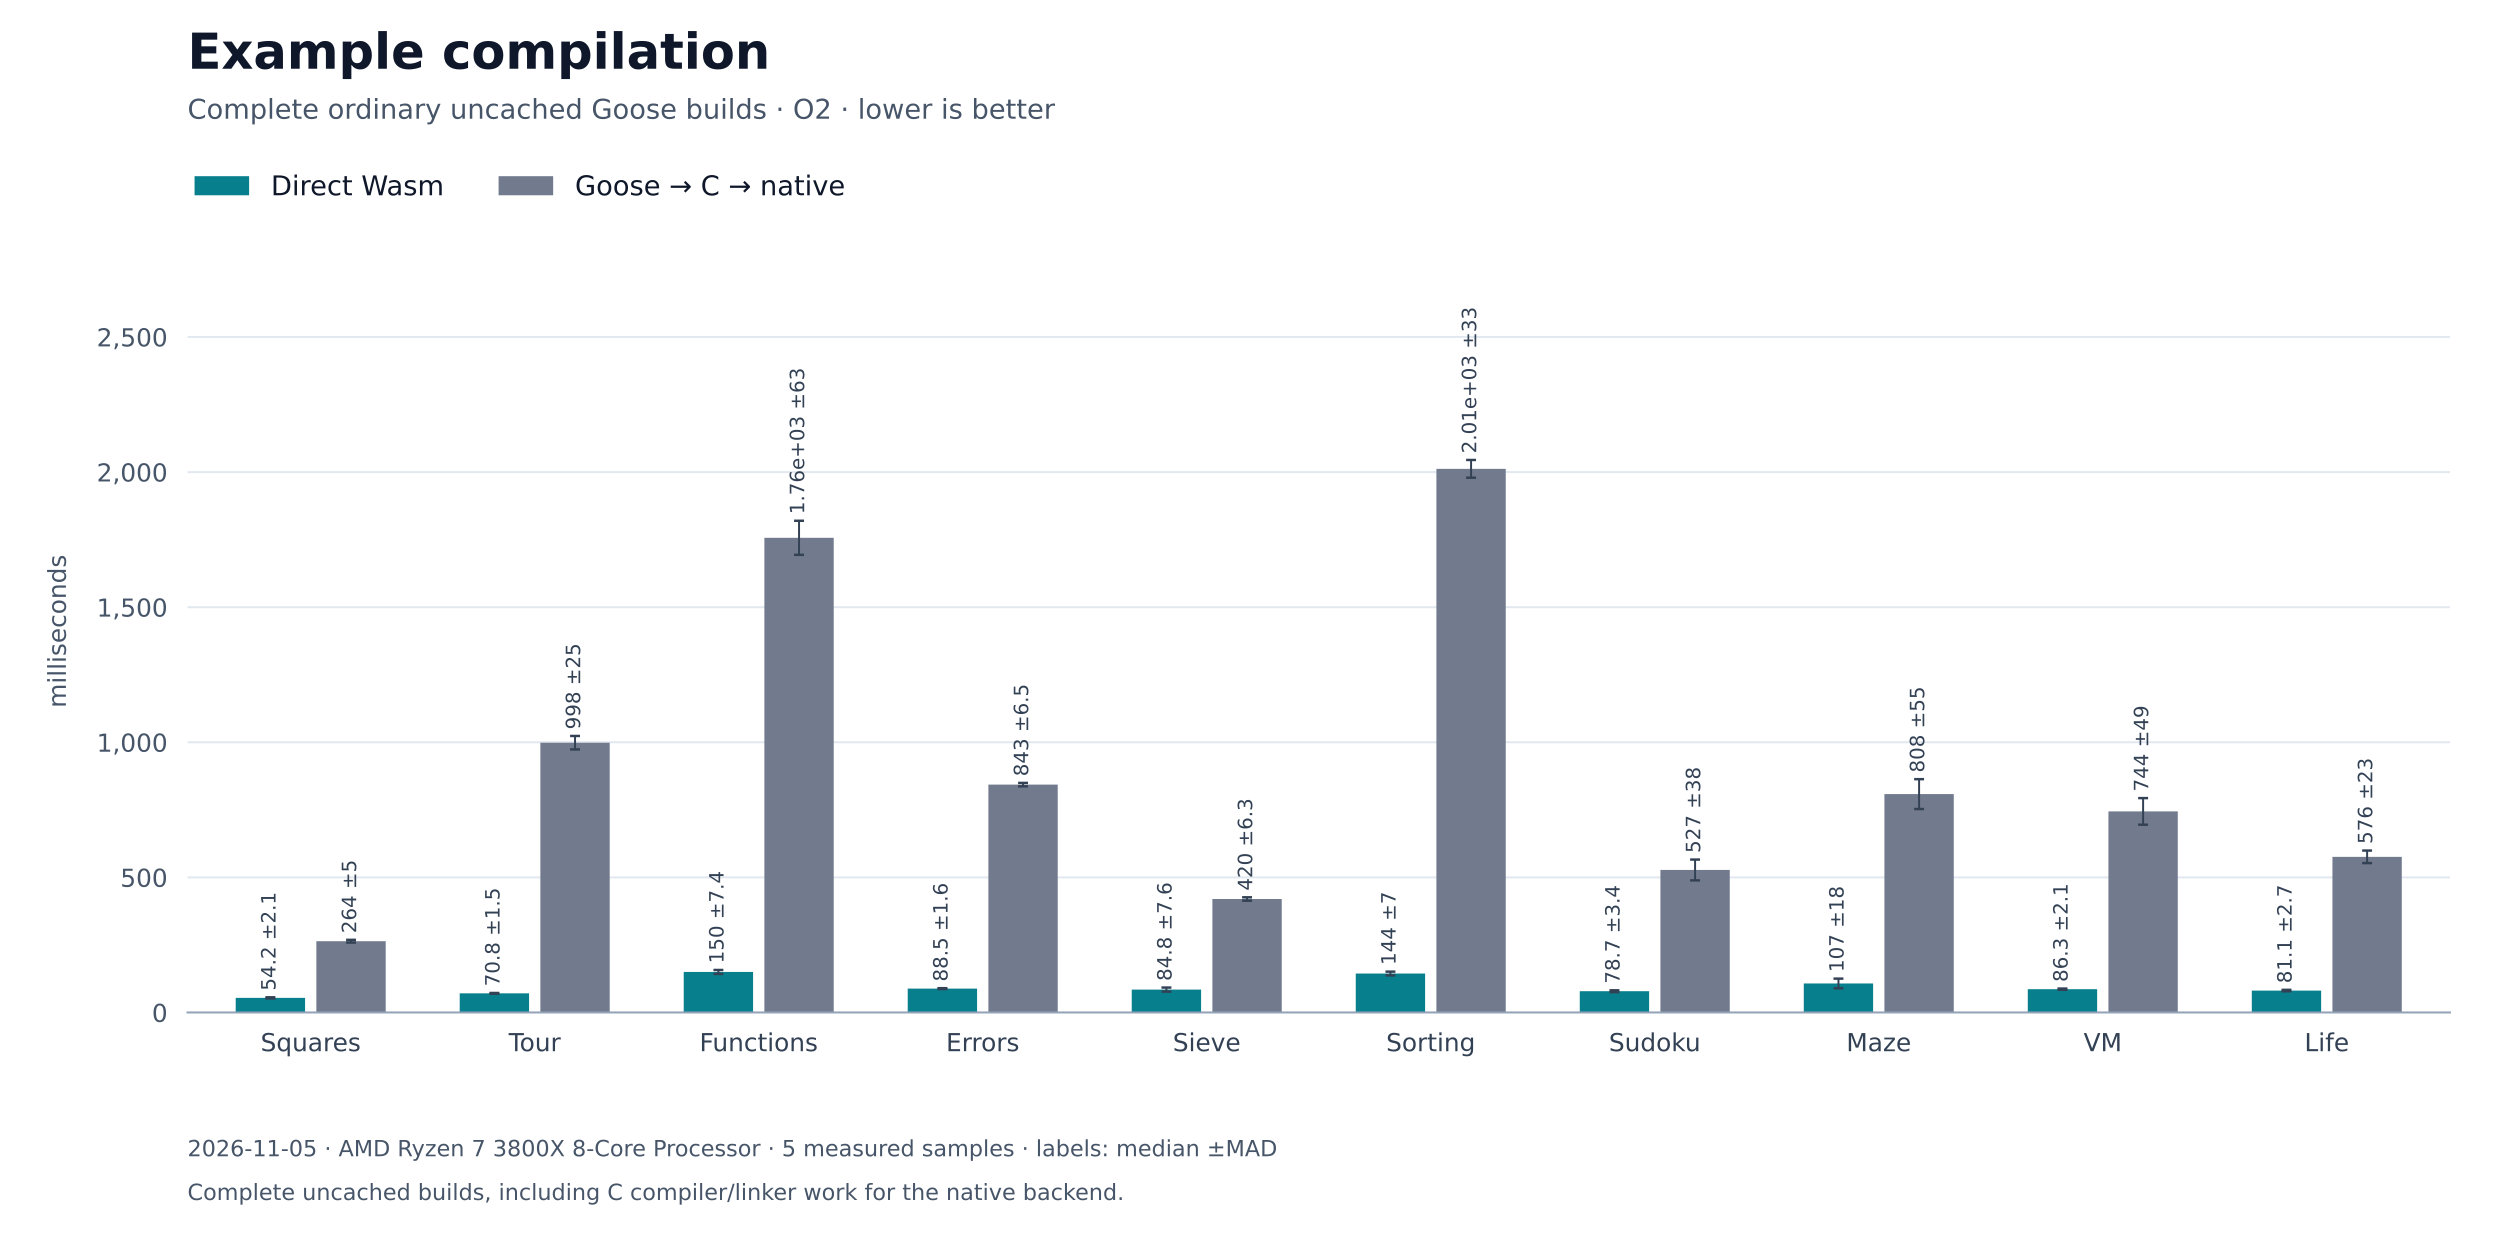
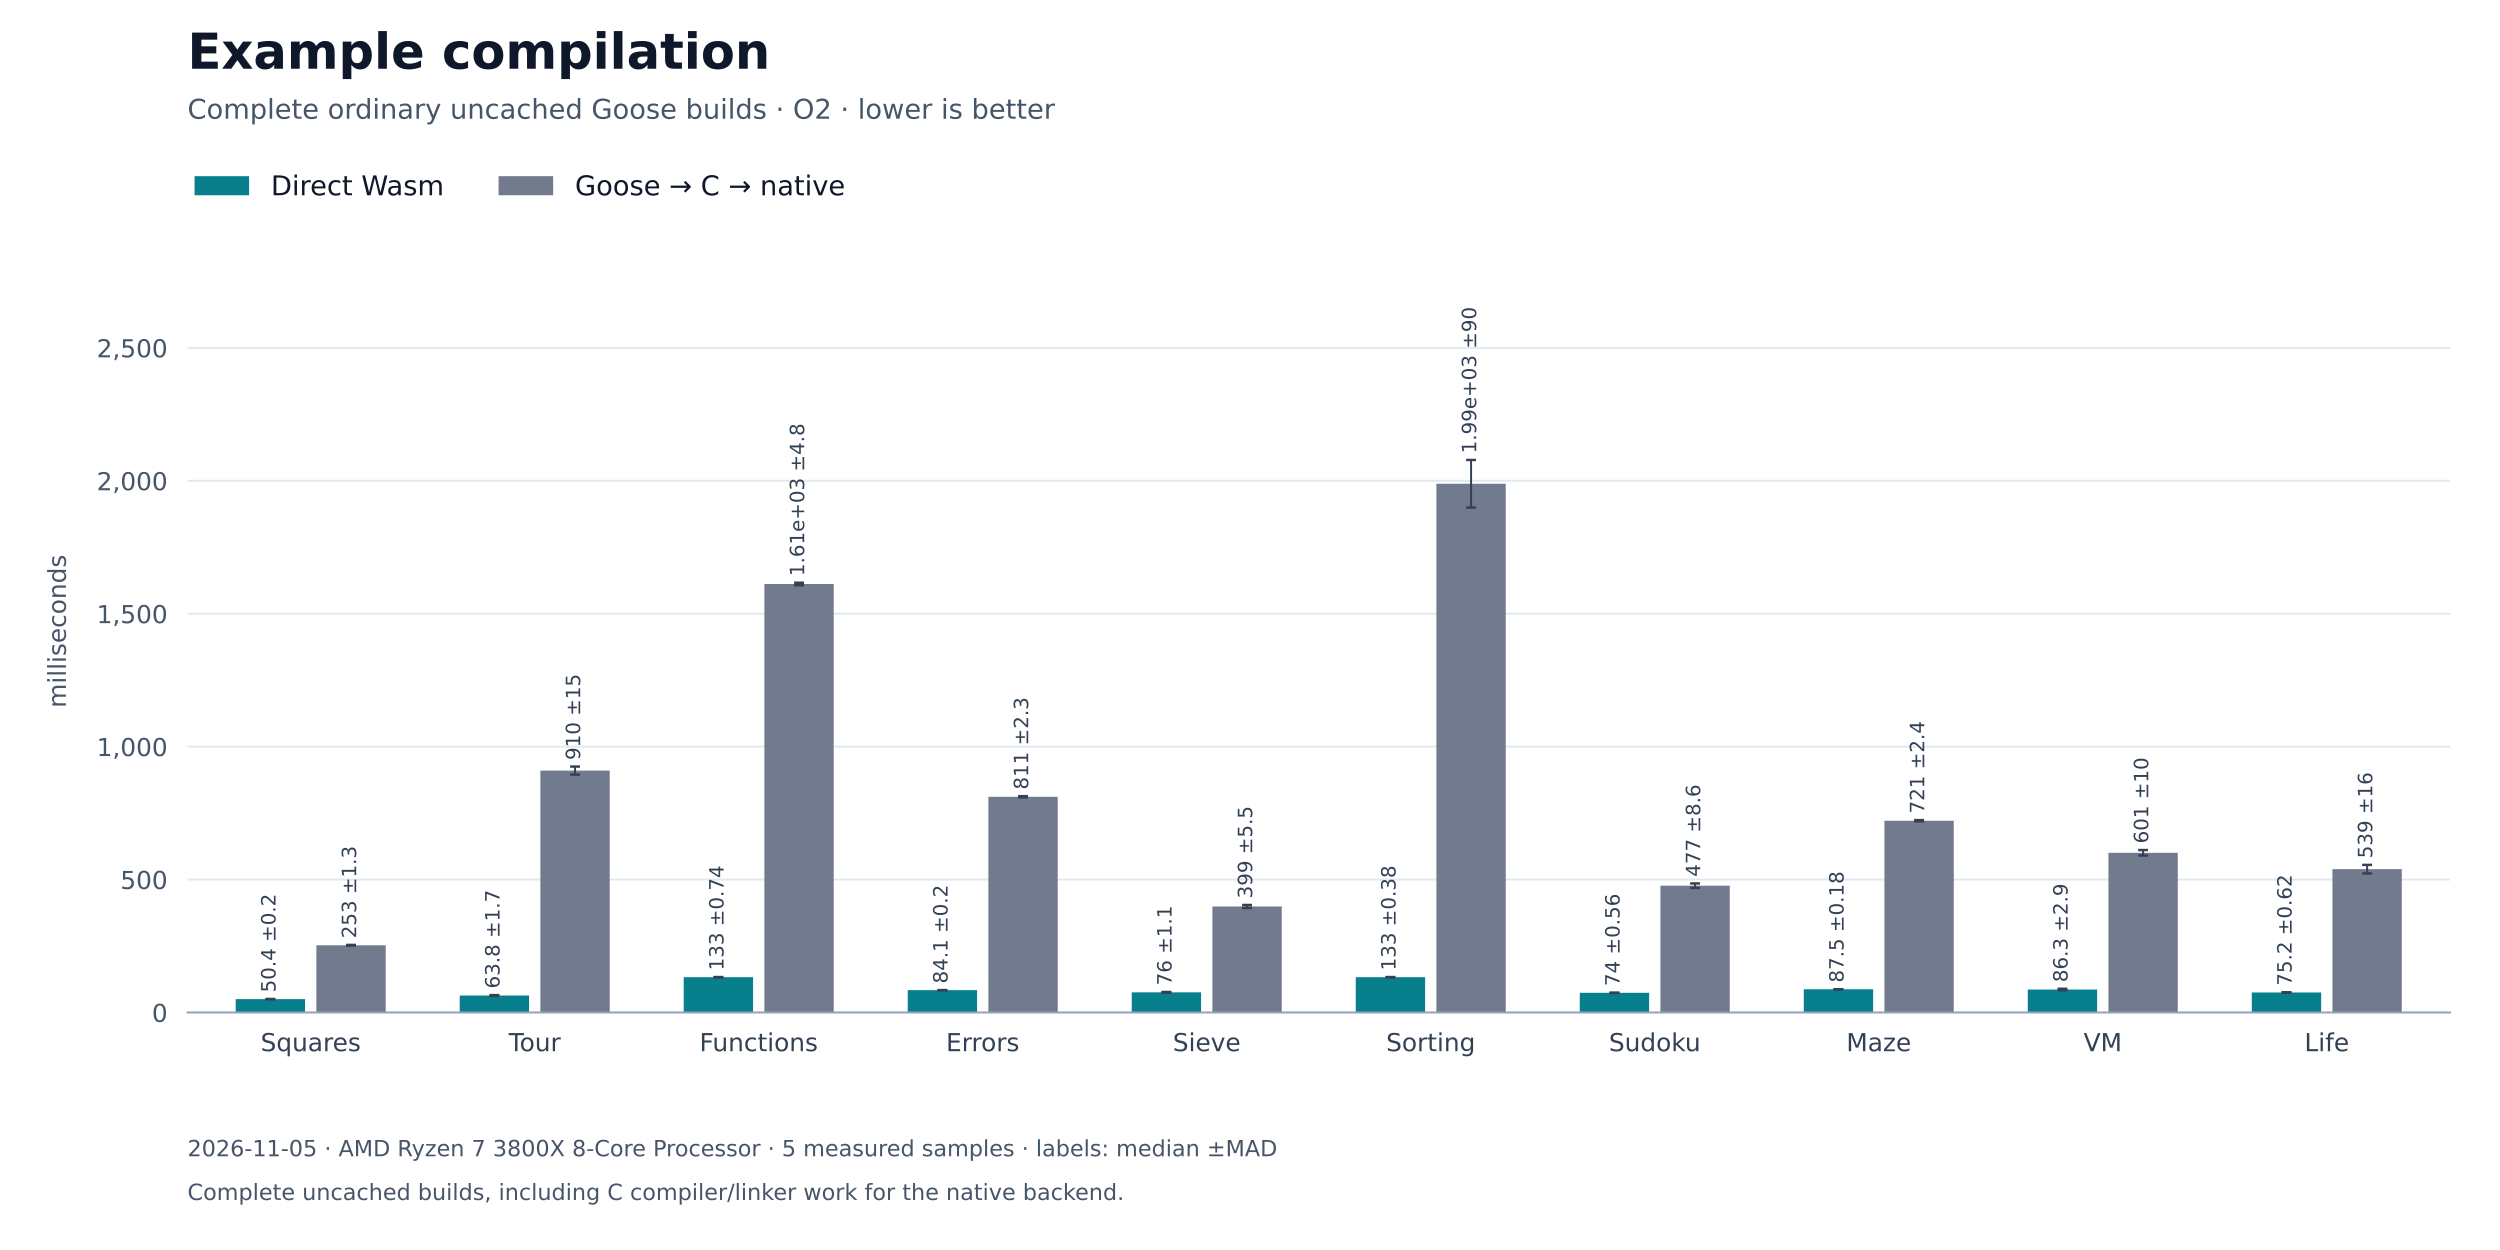
<svg xmlns="http://www.w3.org/2000/svg" xmlns:xlink="http://www.w3.org/1999/xlink" width="1008pt" height="504pt" viewBox="0 0 1008 504" version="1.1">
  <defs>
    <style type="text/css">*{stroke-linejoin: round; stroke-linecap: butt}</style>
  </defs>
  <g id="figure_1">
    <g id="patch_1">
      <path d="M 0 504 L 1008 504 L 1008 0 L 0 0 z " style="fill: #ffffff" />
    </g>
    <g id="axes_1">
      <g id="patch_2">
        <path d="M 75.6 408.24 L 987.84 408.24 L 987.84 100.8 L 75.6 100.8 z " style="fill: #ffffff" />
      </g>
      <g id="matplotlib.axis_1">
        <g id="xtick_1">
          <g id="line2d_1" />
          <g id="text_1">
            <text style="font-size: 10px; font-family: 'DejaVu Sans'; text-anchor: middle; fill: #334155" x="125.276" y="423.838" transform="rotate(-0 125.2764 423.8377)">Squares</text>
          </g>
        </g>
        <g id="xtick_2">
          <g id="line2d_2" />
          <g id="text_2">
            <text style="font-size: 10px; font-family: 'DejaVu Sans'; text-anchor: middle; fill: #334155" x="215.597" y="423.838" transform="rotate(-0 215.5972 423.8377)">Tour</text>
          </g>
        </g>
        <g id="xtick_3">
          <g id="line2d_3" />
          <g id="text_3">
            <text style="font-size: 10px; font-family: 'DejaVu Sans'; text-anchor: middle; fill: #334155" x="305.918" y="423.838" transform="rotate(-0 305.918 423.8384)">Functions</text>
          </g>
        </g>
        <g id="xtick_4">
          <g id="line2d_4" />
          <g id="text_4">
            <text style="font-size: 10px; font-family: 'DejaVu Sans'; text-anchor: middle; fill: #334155" x="396.239" y="423.838" transform="rotate(-0 396.2388 423.8377)">Errors</text>
          </g>
        </g>
        <g id="xtick_5">
          <g id="line2d_5" />
          <g id="text_5">
            <text style="font-size: 10px; font-family: 'DejaVu Sans'; text-anchor: middle; fill: #334155" x="486.56" y="423.838" transform="rotate(-0 486.5596 423.8384)">Sieve</text>
          </g>
        </g>
        <g id="xtick_6">
          <g id="line2d_6" />
          <g id="text_6">
            <text style="font-size: 10px; font-family: 'DejaVu Sans'; text-anchor: middle; fill: #334155" x="576.88" y="423.838" transform="rotate(-0 576.8804 423.8384)">Sorting</text>
          </g>
        </g>
        <g id="xtick_7">
          <g id="line2d_7" />
          <g id="text_7">
            <text style="font-size: 10px; font-family: 'DejaVu Sans'; text-anchor: middle; fill: #334155" x="667.201" y="423.838" transform="rotate(-0 667.2012 423.8384)">Sudoku</text>
          </g>
        </g>
        <g id="xtick_8">
          <g id="line2d_8" />
          <g id="text_8">
            <text style="font-size: 10px; font-family: 'DejaVu Sans'; text-anchor: middle; fill: #334155" x="757.522" y="423.838" transform="rotate(-0 757.522 423.8377)">Maze</text>
          </g>
        </g>
        <g id="xtick_9">
          <g id="line2d_9" />
          <g id="text_9">
            <text style="font-size: 10px; font-family: 'DejaVu Sans'; text-anchor: middle; fill: #334155" x="847.843" y="423.838" transform="rotate(-0 847.8428 423.8377)">VM</text>
          </g>
        </g>
        <g id="xtick_10">
          <g id="line2d_10" />
          <g id="text_10">
            <text style="font-size: 10px; font-family: 'DejaVu Sans'; text-anchor: middle; fill: #334155" x="938.164" y="423.838" transform="rotate(-0 938.1636 423.8384)">Life</text>
          </g>
        </g>
      </g>
      <g id="matplotlib.axis_2">
        <g id="ytick_1">
          <g id="line2d_11">
            <path d="M 75.6 408.24 L 987.84 408.24 " clip-path="url(#p27fe2b42cb)" style="fill: none; stroke: #e2e8f0; stroke-width: 0.8; stroke-linecap: square" />
          </g>
          <g id="line2d_12" />
          <g id="text_11">
            <text style="font-size: 10px; font-family: 'DejaVu Sans'; text-anchor: end; fill: #475569" x="67.6" y="412.039" transform="rotate(-0 67.6 412.0388)">0</text>
          </g>
        </g>
        <g id="ytick_2">
          <g id="line2d_13">
-             <path d="M 75.6 353.765 L 987.84 353.765 " clip-path="url(#p27fe2b42cb)" style="fill: none; stroke: #e2e8f0; stroke-width: 0.8; stroke-linecap: square" />
+             <path d="M 75.6 354.646 L 987.84 354.646 " clip-path="url(#p27fe2b42cb)" style="fill: none; stroke: #e2e8f0; stroke-width: 0.8; stroke-linecap: square" />
          </g>
          <g id="line2d_14" />
          <g id="text_12">
-             <text style="font-size: 10px; font-family: 'DejaVu Sans'; text-anchor: end; fill: #475569" x="67.6" y="357.563" transform="rotate(-0 67.6 357.5634)">500</text>
+             <text style="font-size: 10px; font-family: 'DejaVu Sans'; text-anchor: end; fill: #475569" x="67.6" y="358.445" transform="rotate(-0 67.6 358.4453)">500</text>
          </g>
        </g>
        <g id="ytick_3">
          <g id="line2d_15">
-             <path d="M 75.6 299.289 L 987.84 299.289 " clip-path="url(#p27fe2b42cb)" style="fill: none; stroke: #e2e8f0; stroke-width: 0.8; stroke-linecap: square" />
+             <path d="M 75.6 301.053 L 987.84 301.053 " clip-path="url(#p27fe2b42cb)" style="fill: none; stroke: #e2e8f0; stroke-width: 0.8; stroke-linecap: square" />
          </g>
          <g id="line2d_16" />
          <g id="text_13">
-             <text style="font-size: 10px; font-family: 'DejaVu Sans'; text-anchor: end; fill: #475569" x="67.6" y="303.088" transform="rotate(-0 67.6 303.088)">1,000</text>
+             <text style="font-size: 10px; font-family: 'DejaVu Sans'; text-anchor: end; fill: #475569" x="67.6" y="304.852" transform="rotate(-0 67.6 304.8518)">1,000</text>
          </g>
        </g>
        <g id="ytick_4">
          <g id="line2d_17">
-             <path d="M 75.6 244.814 L 987.84 244.814 " clip-path="url(#p27fe2b42cb)" style="fill: none; stroke: #e2e8f0; stroke-width: 0.8; stroke-linecap: square" />
+             <path d="M 75.6 247.459 L 987.84 247.459 " clip-path="url(#p27fe2b42cb)" style="fill: none; stroke: #e2e8f0; stroke-width: 0.8; stroke-linecap: square" />
          </g>
          <g id="line2d_18" />
          <g id="text_14">
-             <text style="font-size: 10px; font-family: 'DejaVu Sans'; text-anchor: end; fill: #475569" x="67.6" y="248.613" transform="rotate(-0 67.6 248.6126)">1,500</text>
+             <text style="font-size: 10px; font-family: 'DejaVu Sans'; text-anchor: end; fill: #475569" x="67.6" y="251.258" transform="rotate(-0 67.6 251.2582)">1,500</text>
          </g>
        </g>
        <g id="ytick_5">
          <g id="line2d_19">
-             <path d="M 75.6 190.338 L 987.84 190.338 " clip-path="url(#p27fe2b42cb)" style="fill: none; stroke: #e2e8f0; stroke-width: 0.8; stroke-linecap: square" />
+             <path d="M 75.6 193.866 L 987.84 193.866 " clip-path="url(#p27fe2b42cb)" style="fill: none; stroke: #e2e8f0; stroke-width: 0.8; stroke-linecap: square" />
          </g>
          <g id="line2d_20" />
          <g id="text_15">
-             <text style="font-size: 10px; font-family: 'DejaVu Sans'; text-anchor: end; fill: #475569" x="67.6" y="194.137" transform="rotate(-0 67.6 194.1372)">2,000</text>
+             <text style="font-size: 10px; font-family: 'DejaVu Sans'; text-anchor: end; fill: #475569" x="67.6" y="197.665" transform="rotate(-0 67.6 197.6647)">2,000</text>
          </g>
        </g>
        <g id="ytick_6">
          <g id="line2d_21">
-             <path d="M 75.6 135.863 L 987.84 135.863 " clip-path="url(#p27fe2b42cb)" style="fill: none; stroke: #e2e8f0; stroke-width: 0.8; stroke-linecap: square" />
+             <path d="M 75.6 140.272 L 987.84 140.272 " clip-path="url(#p27fe2b42cb)" style="fill: none; stroke: #e2e8f0; stroke-width: 0.8; stroke-linecap: square" />
          </g>
          <g id="line2d_22" />
          <g id="text_16">
-             <text style="font-size: 10px; font-family: 'DejaVu Sans'; text-anchor: end; fill: #475569" x="67.6" y="139.662" transform="rotate(-0 67.6 139.6618)">2,500</text>
+             <text style="font-size: 10px; font-family: 'DejaVu Sans'; text-anchor: end; fill: #475569" x="67.6" y="144.071" transform="rotate(-0 67.6 144.0712)">2,500</text>
          </g>
        </g>
        <g id="text_17">
          <text style="font-size: 10px; font-family: 'DejaVu Sans'; text-anchor: middle; fill: #475569" x="26.57" y="254.52" transform="rotate(-90 26.56953 254.52)">milliseconds</text>
        </g>
      </g>
      <g id="patch_3">
-         <path d="M 95.037 408.24 L 123 408.24 L 123 402.335 L 95.037 402.335 z " clip-path="url(#p27fe2b42cb)" style="fill: #087f8c" />
+         <path d="M 95.037 408.24 L 123 408.24 L 123 402.838 L 95.037 402.838 z " clip-path="url(#p27fe2b42cb)" style="fill: #087f8c" />
      </g>
      <g id="patch_4">
-         <path d="M 185.358 408.24 L 213.321 408.24 L 213.321 400.522 L 185.358 400.522 z " clip-path="url(#p27fe2b42cb)" style="fill: #087f8c" />
+         <path d="M 185.358 408.24 L 213.321 408.24 L 213.321 401.398 L 185.358 401.398 z " clip-path="url(#p27fe2b42cb)" style="fill: #087f8c" />
      </g>
      <g id="patch_5">
-         <path d="M 275.679 408.24 L 303.642 408.24 L 303.642 391.896 L 275.679 391.896 z " clip-path="url(#p27fe2b42cb)" style="fill: #087f8c" />
+         <path d="M 275.679 408.24 L 303.642 408.24 L 303.642 394.015 L 275.679 394.015 z " clip-path="url(#p27fe2b42cb)" style="fill: #087f8c" />
      </g>
      <g id="patch_6">
-         <path d="M 365.999 408.24 L 393.963 408.24 L 393.963 398.596 L 365.999 398.596 z " clip-path="url(#p27fe2b42cb)" style="fill: #087f8c" />
+         <path d="M 365.999 408.24 L 393.963 408.24 L 393.963 399.229 L 365.999 399.229 z " clip-path="url(#p27fe2b42cb)" style="fill: #087f8c" />
      </g>
      <g id="patch_7">
-         <path d="M 456.32 408.24 L 484.284 408.24 L 484.284 399.005 L 456.32 399.005 z " clip-path="url(#p27fe2b42cb)" style="fill: #087f8c" />
+         <path d="M 456.32 408.24 L 484.284 408.24 L 484.284 400.096 L 456.32 400.096 z " clip-path="url(#p27fe2b42cb)" style="fill: #087f8c" />
      </g>
      <g id="patch_8">
-         <path d="M 546.641 408.24 L 574.604 408.24 L 574.604 392.518 L 546.641 392.518 z " clip-path="url(#p27fe2b42cb)" style="fill: #087f8c" />
+         <path d="M 546.641 408.24 L 574.604 408.24 L 574.604 393.994 L 546.641 393.994 z " clip-path="url(#p27fe2b42cb)" style="fill: #087f8c" />
      </g>
      <g id="patch_9">
-         <path d="M 636.962 408.24 L 664.925 408.24 L 664.925 399.664 L 636.962 399.664 z " clip-path="url(#p27fe2b42cb)" style="fill: #087f8c" />
+         <path d="M 636.962 408.24 L 664.925 408.24 L 664.925 400.305 L 636.962 400.305 z " clip-path="url(#p27fe2b42cb)" style="fill: #087f8c" />
      </g>
      <g id="patch_10">
-         <path d="M 727.283 408.24 L 755.246 408.24 L 755.246 396.529 L 727.283 396.529 z " clip-path="url(#p27fe2b42cb)" style="fill: #087f8c" />
+         <path d="M 727.283 408.24 L 755.246 408.24 L 755.246 398.866 L 727.283 398.866 z " clip-path="url(#p27fe2b42cb)" style="fill: #087f8c" />
      </g>
      <g id="patch_11">
-         <path d="M 817.603 408.24 L 845.567 408.24 L 845.567 398.833 L 817.603 398.833 z " clip-path="url(#p27fe2b42cb)" style="fill: #087f8c" />
+         <path d="M 817.603 408.24 L 845.567 408.24 L 845.567 398.99 L 817.603 398.99 z " clip-path="url(#p27fe2b42cb)" style="fill: #087f8c" />
      </g>
      <g id="patch_12">
-         <path d="M 907.924 408.24 L 935.887 408.24 L 935.887 399.404 L 907.924 399.404 z " clip-path="url(#p27fe2b42cb)" style="fill: #087f8c" />
+         <path d="M 907.924 408.24 L 935.887 408.24 L 935.887 400.174 L 907.924 400.174 z " clip-path="url(#p27fe2b42cb)" style="fill: #087f8c" />
      </g>
      <g id="patch_13">
-         <path d="M 127.553 408.24 L 155.516 408.24 L 155.516 379.498 L 127.553 379.498 z " clip-path="url(#p27fe2b42cb)" style="fill: #727b8e" />
+         <path d="M 127.553 408.24 L 155.516 408.24 L 155.516 381.129 L 127.553 381.129 z " clip-path="url(#p27fe2b42cb)" style="fill: #727b8e" />
      </g>
      <g id="patch_14">
-         <path d="M 217.873 408.24 L 245.837 408.24 L 245.837 299.459 L 217.873 299.459 z " clip-path="url(#p27fe2b42cb)" style="fill: #727b8e" />
+         <path d="M 217.873 408.24 L 245.837 408.24 L 245.837 310.707 L 217.873 310.707 z " clip-path="url(#p27fe2b42cb)" style="fill: #727b8e" />
      </g>
      <g id="patch_15">
-         <path d="M 308.194 408.24 L 336.157 408.24 L 336.157 216.842 L 308.194 216.842 z " clip-path="url(#p27fe2b42cb)" style="fill: #727b8e" />
+         <path d="M 308.194 408.24 L 336.157 408.24 L 336.157 235.468 L 308.194 235.468 z " clip-path="url(#p27fe2b42cb)" style="fill: #727b8e" />
      </g>
      <g id="patch_16">
-         <path d="M 398.515 408.24 L 426.478 408.24 L 426.478 316.363 L 398.515 316.363 z " clip-path="url(#p27fe2b42cb)" style="fill: #727b8e" />
+         <path d="M 398.515 408.24 L 426.478 408.24 L 426.478 321.266 L 398.515 321.266 z " clip-path="url(#p27fe2b42cb)" style="fill: #727b8e" />
      </g>
      <g id="patch_17">
-         <path d="M 488.836 408.24 L 516.799 408.24 L 516.799 362.478 L 488.836 362.478 z " clip-path="url(#p27fe2b42cb)" style="fill: #727b8e" />
+         <path d="M 488.836 408.24 L 516.799 408.24 L 516.799 365.488 L 488.836 365.488 z " clip-path="url(#p27fe2b42cb)" style="fill: #727b8e" />
      </g>
      <g id="patch_18">
-         <path d="M 579.156 408.24 L 607.12 408.24 L 607.12 189.038 L 579.156 189.038 z " clip-path="url(#p27fe2b42cb)" style="fill: #727b8e" />
+         <path d="M 579.156 408.24 L 607.12 408.24 L 607.12 195.054 L 579.156 195.054 z " clip-path="url(#p27fe2b42cb)" style="fill: #727b8e" />
      </g>
      <g id="patch_19">
-         <path d="M 669.477 408.24 L 697.441 408.24 L 697.441 350.77 L 669.477 350.77 z " clip-path="url(#p27fe2b42cb)" style="fill: #727b8e" />
+         <path d="M 669.477 408.24 L 697.441 408.24 L 697.441 357.113 L 669.477 357.113 z " clip-path="url(#p27fe2b42cb)" style="fill: #727b8e" />
      </g>
      <g id="patch_20">
-         <path d="M 759.798 408.24 L 787.761 408.24 L 787.761 320.179 L 759.798 320.179 z " clip-path="url(#p27fe2b42cb)" style="fill: #727b8e" />
+         <path d="M 759.798 408.24 L 787.761 408.24 L 787.761 330.922 L 759.798 330.922 z " clip-path="url(#p27fe2b42cb)" style="fill: #727b8e" />
      </g>
      <g id="patch_21">
-         <path d="M 850.119 408.24 L 878.082 408.24 L 878.082 327.162 L 850.119 327.162 z " clip-path="url(#p27fe2b42cb)" style="fill: #727b8e" />
+         <path d="M 850.119 408.24 L 878.082 408.24 L 878.082 343.853 L 850.119 343.853 z " clip-path="url(#p27fe2b42cb)" style="fill: #727b8e" />
      </g>
      <g id="patch_22">
-         <path d="M 940.44 408.24 L 968.403 408.24 L 968.403 345.476 L 940.44 345.476 z " clip-path="url(#p27fe2b42cb)" style="fill: #727b8e" />
+         <path d="M 940.44 408.24 L 968.403 408.24 L 968.403 350.443 L 940.44 350.443 z " clip-path="url(#p27fe2b42cb)" style="fill: #727b8e" />
      </g>
      <g id="LineCollection_1">
-         <path d="M 109.019 402.568 L 109.019 402.102 " clip-path="url(#p27fe2b42cb)" style="fill: none; stroke: #334155; stroke-width: 0.8" />
-         <path d="M 199.339 400.685 L 199.339 400.358 " clip-path="url(#p27fe2b42cb)" style="fill: none; stroke: #334155; stroke-width: 0.8" />
-         <path d="M 289.66 392.707 L 289.66 391.085 " clip-path="url(#p27fe2b42cb)" style="fill: none; stroke: #334155; stroke-width: 0.8" />
-         <path d="M 379.981 398.773 L 379.981 398.419 " clip-path="url(#p27fe2b42cb)" style="fill: none; stroke: #334155; stroke-width: 0.8" />
-         <path d="M 470.302 399.828 L 470.302 398.182 " clip-path="url(#p27fe2b42cb)" style="fill: none; stroke: #334155; stroke-width: 0.8" />
-         <path d="M 560.623 393.284 L 560.623 391.752 " clip-path="url(#p27fe2b42cb)" style="fill: none; stroke: #334155; stroke-width: 0.8" />
-         <path d="M 650.943 400.035 L 650.943 399.294 " clip-path="url(#p27fe2b42cb)" style="fill: none; stroke: #334155; stroke-width: 0.8" />
-         <path d="M 741.264 398.471 L 741.264 394.587 " clip-path="url(#p27fe2b42cb)" style="fill: none; stroke: #334155; stroke-width: 0.8" />
-         <path d="M 831.585 399.063 L 831.585 398.602 " clip-path="url(#p27fe2b42cb)" style="fill: none; stroke: #334155; stroke-width: 0.8" />
-         <path d="M 921.906 399.693 L 921.906 399.115 " clip-path="url(#p27fe2b42cb)" style="fill: none; stroke: #334155; stroke-width: 0.8" />
+         <path d="M 109.019 402.859 L 109.019 402.817 " clip-path="url(#p27fe2b42cb)" style="fill: none; stroke: #334155; stroke-width: 0.8" />
+         <path d="M 199.339 401.576 L 199.339 401.221 " clip-path="url(#p27fe2b42cb)" style="fill: none; stroke: #334155; stroke-width: 0.8" />
+         <path d="M 289.66 394.095 L 289.66 393.936 " clip-path="url(#p27fe2b42cb)" style="fill: none; stroke: #334155; stroke-width: 0.8" />
+         <path d="M 379.981 399.25 L 379.981 399.207 " clip-path="url(#p27fe2b42cb)" style="fill: none; stroke: #334155; stroke-width: 0.8" />
+         <path d="M 470.302 400.216 L 470.302 399.976 " clip-path="url(#p27fe2b42cb)" style="fill: none; stroke: #334155; stroke-width: 0.8" />
+         <path d="M 560.623 394.034 L 560.623 393.954 " clip-path="url(#p27fe2b42cb)" style="fill: none; stroke: #334155; stroke-width: 0.8" />
+         <path d="M 650.943 400.364 L 650.943 400.245 " clip-path="url(#p27fe2b42cb)" style="fill: none; stroke: #334155; stroke-width: 0.8" />
+         <path d="M 741.264 398.885 L 741.264 398.848 " clip-path="url(#p27fe2b42cb)" style="fill: none; stroke: #334155; stroke-width: 0.8" />
+         <path d="M 831.585 399.299 L 831.585 398.681 " clip-path="url(#p27fe2b42cb)" style="fill: none; stroke: #334155; stroke-width: 0.8" />
+         <path d="M 921.906 400.241 L 921.906 400.108 " clip-path="url(#p27fe2b42cb)" style="fill: none; stroke: #334155; stroke-width: 0.8" />
      </g>
      <g id="line2d_23">
        <defs>
          <path id="m630ef24590" d="M 2 0 L -2 -0 " style="stroke: #334155" />
        </defs>
        <g clip-path="url(#p27fe2b42cb)">
-           <use xlink:href="#m630ef24590" x="109.019" y="402.568" style="fill: #1f77b4; stroke: #334155" />
-           <use xlink:href="#m630ef24590" x="199.339" y="400.685" style="fill: #1f77b4; stroke: #334155" />
-           <use xlink:href="#m630ef24590" x="289.66" y="392.707" style="fill: #1f77b4; stroke: #334155" />
-           <use xlink:href="#m630ef24590" x="379.981" y="398.773" style="fill: #1f77b4; stroke: #334155" />
-           <use xlink:href="#m630ef24590" x="470.302" y="399.828" style="fill: #1f77b4; stroke: #334155" />
-           <use xlink:href="#m630ef24590" x="560.623" y="393.284" style="fill: #1f77b4; stroke: #334155" />
-           <use xlink:href="#m630ef24590" x="650.943" y="400.035" style="fill: #1f77b4; stroke: #334155" />
-           <use xlink:href="#m630ef24590" x="741.264" y="398.471" style="fill: #1f77b4; stroke: #334155" />
-           <use xlink:href="#m630ef24590" x="831.585" y="399.063" style="fill: #1f77b4; stroke: #334155" />
-           <use xlink:href="#m630ef24590" x="921.906" y="399.693" style="fill: #1f77b4; stroke: #334155" />
+           <use xlink:href="#m630ef24590" x="109.019" y="402.859" style="fill: #1f77b4; stroke: #334155" />
+           <use xlink:href="#m630ef24590" x="199.339" y="401.576" style="fill: #1f77b4; stroke: #334155" />
+           <use xlink:href="#m630ef24590" x="289.66" y="394.095" style="fill: #1f77b4; stroke: #334155" />
+           <use xlink:href="#m630ef24590" x="379.981" y="399.25" style="fill: #1f77b4; stroke: #334155" />
+           <use xlink:href="#m630ef24590" x="470.302" y="400.216" style="fill: #1f77b4; stroke: #334155" />
+           <use xlink:href="#m630ef24590" x="560.623" y="394.034" style="fill: #1f77b4; stroke: #334155" />
+           <use xlink:href="#m630ef24590" x="650.943" y="400.364" style="fill: #1f77b4; stroke: #334155" />
+           <use xlink:href="#m630ef24590" x="741.264" y="398.885" style="fill: #1f77b4; stroke: #334155" />
+           <use xlink:href="#m630ef24590" x="831.585" y="399.299" style="fill: #1f77b4; stroke: #334155" />
+           <use xlink:href="#m630ef24590" x="921.906" y="400.241" style="fill: #1f77b4; stroke: #334155" />
        </g>
      </g>
      <g id="line2d_24">
        <g clip-path="url(#p27fe2b42cb)">
-           <use xlink:href="#m630ef24590" x="109.019" y="402.102" style="fill: #1f77b4; stroke: #334155" />
-           <use xlink:href="#m630ef24590" x="199.339" y="400.358" style="fill: #1f77b4; stroke: #334155" />
-           <use xlink:href="#m630ef24590" x="289.66" y="391.085" style="fill: #1f77b4; stroke: #334155" />
-           <use xlink:href="#m630ef24590" x="379.981" y="398.419" style="fill: #1f77b4; stroke: #334155" />
-           <use xlink:href="#m630ef24590" x="470.302" y="398.182" style="fill: #1f77b4; stroke: #334155" />
-           <use xlink:href="#m630ef24590" x="560.623" y="391.752" style="fill: #1f77b4; stroke: #334155" />
-           <use xlink:href="#m630ef24590" x="650.943" y="399.294" style="fill: #1f77b4; stroke: #334155" />
-           <use xlink:href="#m630ef24590" x="741.264" y="394.587" style="fill: #1f77b4; stroke: #334155" />
-           <use xlink:href="#m630ef24590" x="831.585" y="398.602" style="fill: #1f77b4; stroke: #334155" />
-           <use xlink:href="#m630ef24590" x="921.906" y="399.115" style="fill: #1f77b4; stroke: #334155" />
+           <use xlink:href="#m630ef24590" x="109.019" y="402.817" style="fill: #1f77b4; stroke: #334155" />
+           <use xlink:href="#m630ef24590" x="199.339" y="401.221" style="fill: #1f77b4; stroke: #334155" />
+           <use xlink:href="#m630ef24590" x="289.66" y="393.936" style="fill: #1f77b4; stroke: #334155" />
+           <use xlink:href="#m630ef24590" x="379.981" y="399.207" style="fill: #1f77b4; stroke: #334155" />
+           <use xlink:href="#m630ef24590" x="470.302" y="399.976" style="fill: #1f77b4; stroke: #334155" />
+           <use xlink:href="#m630ef24590" x="560.623" y="393.954" style="fill: #1f77b4; stroke: #334155" />
+           <use xlink:href="#m630ef24590" x="650.943" y="400.245" style="fill: #1f77b4; stroke: #334155" />
+           <use xlink:href="#m630ef24590" x="741.264" y="398.848" style="fill: #1f77b4; stroke: #334155" />
+           <use xlink:href="#m630ef24590" x="831.585" y="398.681" style="fill: #1f77b4; stroke: #334155" />
+           <use xlink:href="#m630ef24590" x="921.906" y="400.108" style="fill: #1f77b4; stroke: #334155" />
        </g>
      </g>
      <g id="LineCollection_2">
-         <path d="M 141.534 380.044 L 141.534 378.952 " clip-path="url(#p27fe2b42cb)" style="fill: none; stroke: #334155; stroke-width: 0.8" />
-         <path d="M 231.855 302.169 L 231.855 296.75 " clip-path="url(#p27fe2b42cb)" style="fill: none; stroke: #334155; stroke-width: 0.8" />
-         <path d="M 322.176 223.703 L 322.176 209.982 " clip-path="url(#p27fe2b42cb)" style="fill: none; stroke: #334155; stroke-width: 0.8" />
-         <path d="M 412.497 317.066 L 412.497 315.66 " clip-path="url(#p27fe2b42cb)" style="fill: none; stroke: #334155; stroke-width: 0.8" />
-         <path d="M 502.817 363.167 L 502.817 361.79 " clip-path="url(#p27fe2b42cb)" style="fill: none; stroke: #334155; stroke-width: 0.8" />
-         <path d="M 593.138 192.619 L 593.138 185.457 " clip-path="url(#p27fe2b42cb)" style="fill: none; stroke: #334155; stroke-width: 0.8" />
-         <path d="M 683.459 354.957 L 683.459 346.583 " clip-path="url(#p27fe2b42cb)" style="fill: none; stroke: #334155; stroke-width: 0.8" />
-         <path d="M 773.78 326.203 L 773.78 314.154 " clip-path="url(#p27fe2b42cb)" style="fill: none; stroke: #334155; stroke-width: 0.8" />
-         <path d="M 864.101 332.529 L 864.101 321.795 " clip-path="url(#p27fe2b42cb)" style="fill: none; stroke: #334155; stroke-width: 0.8" />
-         <path d="M 954.421 348.008 L 954.421 342.945 " clip-path="url(#p27fe2b42cb)" style="fill: none; stroke: #334155; stroke-width: 0.8" />
+         <path d="M 141.534 381.266 L 141.534 380.991 " clip-path="url(#p27fe2b42cb)" style="fill: none; stroke: #334155; stroke-width: 0.8" />
+         <path d="M 231.855 312.326 L 231.855 309.089 " clip-path="url(#p27fe2b42cb)" style="fill: none; stroke: #334155; stroke-width: 0.8" />
+         <path d="M 322.176 235.979 L 322.176 234.957 " clip-path="url(#p27fe2b42cb)" style="fill: none; stroke: #334155; stroke-width: 0.8" />
+         <path d="M 412.497 321.508 L 412.497 321.024 " clip-path="url(#p27fe2b42cb)" style="fill: none; stroke: #334155; stroke-width: 0.8" />
+         <path d="M 502.817 366.078 L 502.817 364.898 " clip-path="url(#p27fe2b42cb)" style="fill: none; stroke: #334155; stroke-width: 0.8" />
+         <path d="M 593.138 204.65 L 593.138 185.457 " clip-path="url(#p27fe2b42cb)" style="fill: none; stroke: #334155; stroke-width: 0.8" />
+         <path d="M 683.459 358.038 L 683.459 356.189 " clip-path="url(#p27fe2b42cb)" style="fill: none; stroke: #334155; stroke-width: 0.8" />
+         <path d="M 773.78 331.18 L 773.78 330.663 " clip-path="url(#p27fe2b42cb)" style="fill: none; stroke: #334155; stroke-width: 0.8" />
+         <path d="M 864.101 344.969 L 864.101 342.736 " clip-path="url(#p27fe2b42cb)" style="fill: none; stroke: #334155; stroke-width: 0.8" />
+         <path d="M 954.421 352.16 L 954.421 348.725 " clip-path="url(#p27fe2b42cb)" style="fill: none; stroke: #334155; stroke-width: 0.8" />
      </g>
      <g id="line2d_25">
        <g clip-path="url(#p27fe2b42cb)">
-           <use xlink:href="#m630ef24590" x="141.534" y="380.044" style="fill: #1f77b4; stroke: #334155" />
-           <use xlink:href="#m630ef24590" x="231.855" y="302.169" style="fill: #1f77b4; stroke: #334155" />
-           <use xlink:href="#m630ef24590" x="322.176" y="223.703" style="fill: #1f77b4; stroke: #334155" />
-           <use xlink:href="#m630ef24590" x="412.497" y="317.066" style="fill: #1f77b4; stroke: #334155" />
-           <use xlink:href="#m630ef24590" x="502.817" y="363.167" style="fill: #1f77b4; stroke: #334155" />
-           <use xlink:href="#m630ef24590" x="593.138" y="192.619" style="fill: #1f77b4; stroke: #334155" />
-           <use xlink:href="#m630ef24590" x="683.459" y="354.957" style="fill: #1f77b4; stroke: #334155" />
-           <use xlink:href="#m630ef24590" x="773.78" y="326.203" style="fill: #1f77b4; stroke: #334155" />
-           <use xlink:href="#m630ef24590" x="864.101" y="332.529" style="fill: #1f77b4; stroke: #334155" />
-           <use xlink:href="#m630ef24590" x="954.421" y="348.008" style="fill: #1f77b4; stroke: #334155" />
+           <use xlink:href="#m630ef24590" x="141.534" y="381.266" style="fill: #1f77b4; stroke: #334155" />
+           <use xlink:href="#m630ef24590" x="231.855" y="312.326" style="fill: #1f77b4; stroke: #334155" />
+           <use xlink:href="#m630ef24590" x="322.176" y="235.979" style="fill: #1f77b4; stroke: #334155" />
+           <use xlink:href="#m630ef24590" x="412.497" y="321.508" style="fill: #1f77b4; stroke: #334155" />
+           <use xlink:href="#m630ef24590" x="502.817" y="366.078" style="fill: #1f77b4; stroke: #334155" />
+           <use xlink:href="#m630ef24590" x="593.138" y="204.65" style="fill: #1f77b4; stroke: #334155" />
+           <use xlink:href="#m630ef24590" x="683.459" y="358.038" style="fill: #1f77b4; stroke: #334155" />
+           <use xlink:href="#m630ef24590" x="773.78" y="331.18" style="fill: #1f77b4; stroke: #334155" />
+           <use xlink:href="#m630ef24590" x="864.101" y="344.969" style="fill: #1f77b4; stroke: #334155" />
+           <use xlink:href="#m630ef24590" x="954.421" y="352.16" style="fill: #1f77b4; stroke: #334155" />
        </g>
      </g>
      <g id="line2d_26">
        <g clip-path="url(#p27fe2b42cb)">
-           <use xlink:href="#m630ef24590" x="141.534" y="378.952" style="fill: #1f77b4; stroke: #334155" />
-           <use xlink:href="#m630ef24590" x="231.855" y="296.75" style="fill: #1f77b4; stroke: #334155" />
-           <use xlink:href="#m630ef24590" x="322.176" y="209.982" style="fill: #1f77b4; stroke: #334155" />
-           <use xlink:href="#m630ef24590" x="412.497" y="315.66" style="fill: #1f77b4; stroke: #334155" />
-           <use xlink:href="#m630ef24590" x="502.817" y="361.79" style="fill: #1f77b4; stroke: #334155" />
+           <use xlink:href="#m630ef24590" x="141.534" y="380.991" style="fill: #1f77b4; stroke: #334155" />
+           <use xlink:href="#m630ef24590" x="231.855" y="309.089" style="fill: #1f77b4; stroke: #334155" />
+           <use xlink:href="#m630ef24590" x="322.176" y="234.957" style="fill: #1f77b4; stroke: #334155" />
+           <use xlink:href="#m630ef24590" x="412.497" y="321.024" style="fill: #1f77b4; stroke: #334155" />
+           <use xlink:href="#m630ef24590" x="502.817" y="364.898" style="fill: #1f77b4; stroke: #334155" />
          <use xlink:href="#m630ef24590" x="593.138" y="185.457" style="fill: #1f77b4; stroke: #334155" />
-           <use xlink:href="#m630ef24590" x="683.459" y="346.583" style="fill: #1f77b4; stroke: #334155" />
-           <use xlink:href="#m630ef24590" x="773.78" y="314.154" style="fill: #1f77b4; stroke: #334155" />
-           <use xlink:href="#m630ef24590" x="864.101" y="321.795" style="fill: #1f77b4; stroke: #334155" />
-           <use xlink:href="#m630ef24590" x="954.421" y="342.945" style="fill: #1f77b4; stroke: #334155" />
+           <use xlink:href="#m630ef24590" x="683.459" y="356.189" style="fill: #1f77b4; stroke: #334155" />
+           <use xlink:href="#m630ef24590" x="773.78" y="330.663" style="fill: #1f77b4; stroke: #334155" />
+           <use xlink:href="#m630ef24590" x="864.101" y="342.736" style="fill: #1f77b4; stroke: #334155" />
+           <use xlink:href="#m630ef24590" x="954.421" y="348.725" style="fill: #1f77b4; stroke: #334155" />
        </g>
      </g>
      <g id="patch_23">
        <path d="M 75.6 408.24 L 987.84 408.24 " style="fill: none; stroke: #94a3b8; stroke-width: 0.8; stroke-linejoin: miter; stroke-linecap: square" />
      </g>
      <g id="text_18">
-         <text style="font-size: 8px; font-family: 'DejaVu Sans'; fill: #334155" transform="translate(111.0968 399.4285) rotate(-90)">54.2 ±2.1</text>
+         <text style="font-size: 8px; font-family: 'DejaVu Sans'; fill: #334155" transform="translate(111.0968 400.1433) rotate(-90)">50.4 ±0.2</text>
      </g>
      <g id="text_19">
-         <text style="font-size: 8px; font-family: 'DejaVu Sans'; fill: #334155" transform="translate(201.4176 397.6849) rotate(-90)">70.8 ±1.5</text>
+         <text style="font-size: 8px; font-family: 'DejaVu Sans'; fill: #334155" transform="translate(201.4176 398.5474) rotate(-90)">63.8 ±1.7</text>
      </g>
      <g id="text_20">
-         <text style="font-size: 8px; font-family: 'DejaVu Sans'; fill: #334155" transform="translate(291.7384 388.4117) rotate(-90)">150 ±7.4</text>
+         <text style="font-size: 8px; font-family: 'DejaVu Sans'; fill: #334155" transform="translate(291.7384 391.2626) rotate(-90)">133 ±0.74</text>
      </g>
      <g id="text_21">
-         <text style="font-size: 8px; font-family: 'DejaVu Sans'; fill: #334155" transform="translate(382.0592 395.7456) rotate(-90)">88.5 ±1.6</text>
+         <text style="font-size: 8px; font-family: 'DejaVu Sans'; fill: #334155" transform="translate(382.0592 396.5339) rotate(-90)">84.1 ±0.2</text>
      </g>
      <g id="text_22">
-         <text style="font-size: 8px; font-family: 'DejaVu Sans'; fill: #334155" transform="translate(472.38 395.5086) rotate(-90)">84.8 ±7.6</text>
+         <text style="font-size: 8px; font-family: 'DejaVu Sans'; fill: #334155" transform="translate(472.38 397.3026) rotate(-90)">76 ±1.1</text>
      </g>
      <g id="text_23">
-         <text style="font-size: 8px; font-family: 'DejaVu Sans'; fill: #334155" transform="translate(562.7008 389.0788) rotate(-90)">144 ±7</text>
+         <text style="font-size: 8px; font-family: 'DejaVu Sans'; fill: #334155" transform="translate(562.7008 391.2801) rotate(-90)">133 ±0.38</text>
      </g>
      <g id="text_24">
-         <text style="font-size: 8px; font-family: 'DejaVu Sans'; fill: #334155" transform="translate(653.0216 396.6206) rotate(-90)">78.7 ±3.4</text>
+         <text style="font-size: 8px; font-family: 'DejaVu Sans'; fill: #334155" transform="translate(653.0216 397.5716) rotate(-90)">74 ±0.56</text>
      </g>
      <g id="text_25">
-         <text style="font-size: 8px; font-family: 'DejaVu Sans'; fill: #334155" transform="translate(743.3424 391.9131) rotate(-90)">107 ±18</text>
+         <text style="font-size: 8px; font-family: 'DejaVu Sans'; fill: #334155" transform="translate(743.3424 396.1741) rotate(-90)">87.5 ±0.18</text>
      </g>
      <g id="text_26">
-         <text style="font-size: 8px; font-family: 'DejaVu Sans'; fill: #334155" transform="translate(833.6632 395.9291) rotate(-90)">86.3 ±2.1</text>
+         <text style="font-size: 8px; font-family: 'DejaVu Sans'; fill: #334155" transform="translate(833.6632 396.0073) rotate(-90)">86.3 ±2.9</text>
      </g>
      <g id="text_27">
-         <text style="font-size: 8px; font-family: 'DejaVu Sans'; fill: #334155" transform="translate(923.9839 396.4411) rotate(-90)">81.1 ±2.7</text>
+         <text style="font-size: 8px; font-family: 'DejaVu Sans'; fill: #334155" transform="translate(923.9839 397.4347) rotate(-90)">75.2 ±0.62</text>
      </g>
      <g id="text_28">
-         <text style="font-size: 8px; font-family: 'DejaVu Sans'; fill: #334155" transform="translate(143.6123 376.2787) rotate(-90)">264 ±5</text>
+         <text style="font-size: 8px; font-family: 'DejaVu Sans'; fill: #334155" transform="translate(143.6123 378.3177) rotate(-90)">253 ±1.3</text>
      </g>
      <g id="text_29">
-         <text style="font-size: 8px; font-family: 'DejaVu Sans'; fill: #334155" transform="translate(233.9331 294.0763) rotate(-90)">998 ±25</text>
+         <text style="font-size: 8px; font-family: 'DejaVu Sans'; fill: #334155" transform="translate(233.9331 306.4151) rotate(-90)">910 ±15</text>
      </g>
      <g id="text_30">
-         <text style="font-size: 8px; font-family: 'DejaVu Sans'; fill: #334155" transform="translate(324.2539 207.3083) rotate(-90)">1.76e+03 ±63</text>
+         <text style="font-size: 8px; font-family: 'DejaVu Sans'; fill: #334155" transform="translate(324.2539 232.2839) rotate(-90)">1.61e+03 ±4.8</text>
      </g>
      <g id="text_31">
-         <text style="font-size: 8px; font-family: 'DejaVu Sans'; fill: #334155" transform="translate(414.5747 312.9867) rotate(-90)">843 ±6.5</text>
+         <text style="font-size: 8px; font-family: 'DejaVu Sans'; fill: #334155" transform="translate(414.5747 318.3507) rotate(-90)">811 ±2.3</text>
      </g>
      <g id="text_32">
-         <text style="font-size: 8px; font-family: 'DejaVu Sans'; fill: #334155" transform="translate(504.8955 359.1171) rotate(-90)">420 ±6.3</text>
+         <text style="font-size: 8px; font-family: 'DejaVu Sans'; fill: #334155" transform="translate(504.8955 362.2247) rotate(-90)">399 ±5.5</text>
      </g>
      <g id="text_33">
-         <text style="font-size: 8px; font-family: 'DejaVu Sans'; fill: #334155" transform="translate(595.2163 182.784) rotate(-90)">2.01e+03 ±33</text>
+         <text style="font-size: 8px; font-family: 'DejaVu Sans'; fill: #334155" transform="translate(595.2163 182.784) rotate(-90)">1.99e+03 ±90</text>
      </g>
      <g id="text_34">
-         <text style="font-size: 8px; font-family: 'DejaVu Sans'; fill: #334155" transform="translate(685.5371 343.9093) rotate(-90)">527 ±38</text>
+         <text style="font-size: 8px; font-family: 'DejaVu Sans'; fill: #334155" transform="translate(685.5371 353.5153) rotate(-90)">477 ±8.6</text>
      </g>
      <g id="text_35">
-         <text style="font-size: 8px; font-family: 'DejaVu Sans'; fill: #334155" transform="translate(775.8578 311.4811) rotate(-90)">808 ±55</text>
+         <text style="font-size: 8px; font-family: 'DejaVu Sans'; fill: #334155" transform="translate(775.8578 327.9899) rotate(-90)">721 ±2.4</text>
      </g>
      <g id="text_36">
-         <text style="font-size: 8px; font-family: 'DejaVu Sans'; fill: #334155" transform="translate(866.1786 319.1217) rotate(-90)">744 ±49</text>
+         <text style="font-size: 8px; font-family: 'DejaVu Sans'; fill: #334155" transform="translate(866.1786 340.0624) rotate(-90)">601 ±10</text>
      </g>
      <g id="text_37">
-         <text style="font-size: 8px; font-family: 'DejaVu Sans'; fill: #334155" transform="translate(956.4994 340.2712) rotate(-90)">576 ±23</text>
+         <text style="font-size: 8px; font-family: 'DejaVu Sans'; fill: #334155" transform="translate(956.4994 346.0518) rotate(-90)">539 ±16</text>
      </g>
    </g>
    <g id="text_38">
      <text style="font-weight: 700; font-size: 20px; font-family: 'DejaVu Sans'; text-anchor: start; fill: #0f172a" x="75.6" y="27.72" transform="rotate(-0 75.6 27.72)">Example compilation</text>
    </g>
    <g id="text_39">
      <text style="font-size: 11px; font-family: 'DejaVu Sans'; text-anchor: start; fill: #475569" x="75.6" y="47.88" transform="rotate(-0 75.6 47.88)">Complete ordinary uncached Goose builds · O2 · lower is better</text>
    </g>
    <g id="text_40">
      <text style="font-size: 9px; font-family: 'DejaVu Sans'; text-anchor: start; fill: #475569" x="75.6" y="466.2" transform="rotate(-0 75.6 466.2)">2026-11-05 · AMD Ryzen 7 3800X 8-Core Processor · 5 measured samples · labels: median ±MAD</text>
    </g>
    <g id="text_41">
      <text style="font-size: 9px; font-family: 'DejaVu Sans'; text-anchor: start; fill: #475569" x="75.6" y="483.84" transform="rotate(-0 75.6 483.84)">Complete uncached builds, including C compiler/linker work for the native backend.</text>
    </g>
    <g id="legend_1">
      <g id="patch_24">
        <path d="M 78.444 78.738 L 100.444 78.738 L 100.444 71.038 L 78.444 71.038 z " style="fill: #087f8c" />
      </g>
      <g id="text_42">
        <text style="font-size: 11px; font-family: 'DejaVu Sans'; text-anchor: start; fill: #0f172a" x="109.244" y="78.738" transform="rotate(-0 109.244 78.73828)">Direct Wasm</text>
      </g>
      <g id="patch_25">
        <path d="M 201.034 78.738 L 223.034 78.738 L 223.034 71.038 L 201.034 71.038 z " style="fill: #727b8e" />
      </g>
      <g id="text_43">
        <text style="font-size: 11px; font-family: 'DejaVu Sans'; text-anchor: start; fill: #0f172a" x="231.834" y="78.738" transform="rotate(-0 231.8338 78.73828)">Goose → C → native</text>
      </g>
    </g>
  </g>
  <defs>
    <clipPath id="p27fe2b42cb">
      <rect x="75.6" y="100.8" width="912.24" height="307.44" />
    </clipPath>
  </defs>
</svg>
